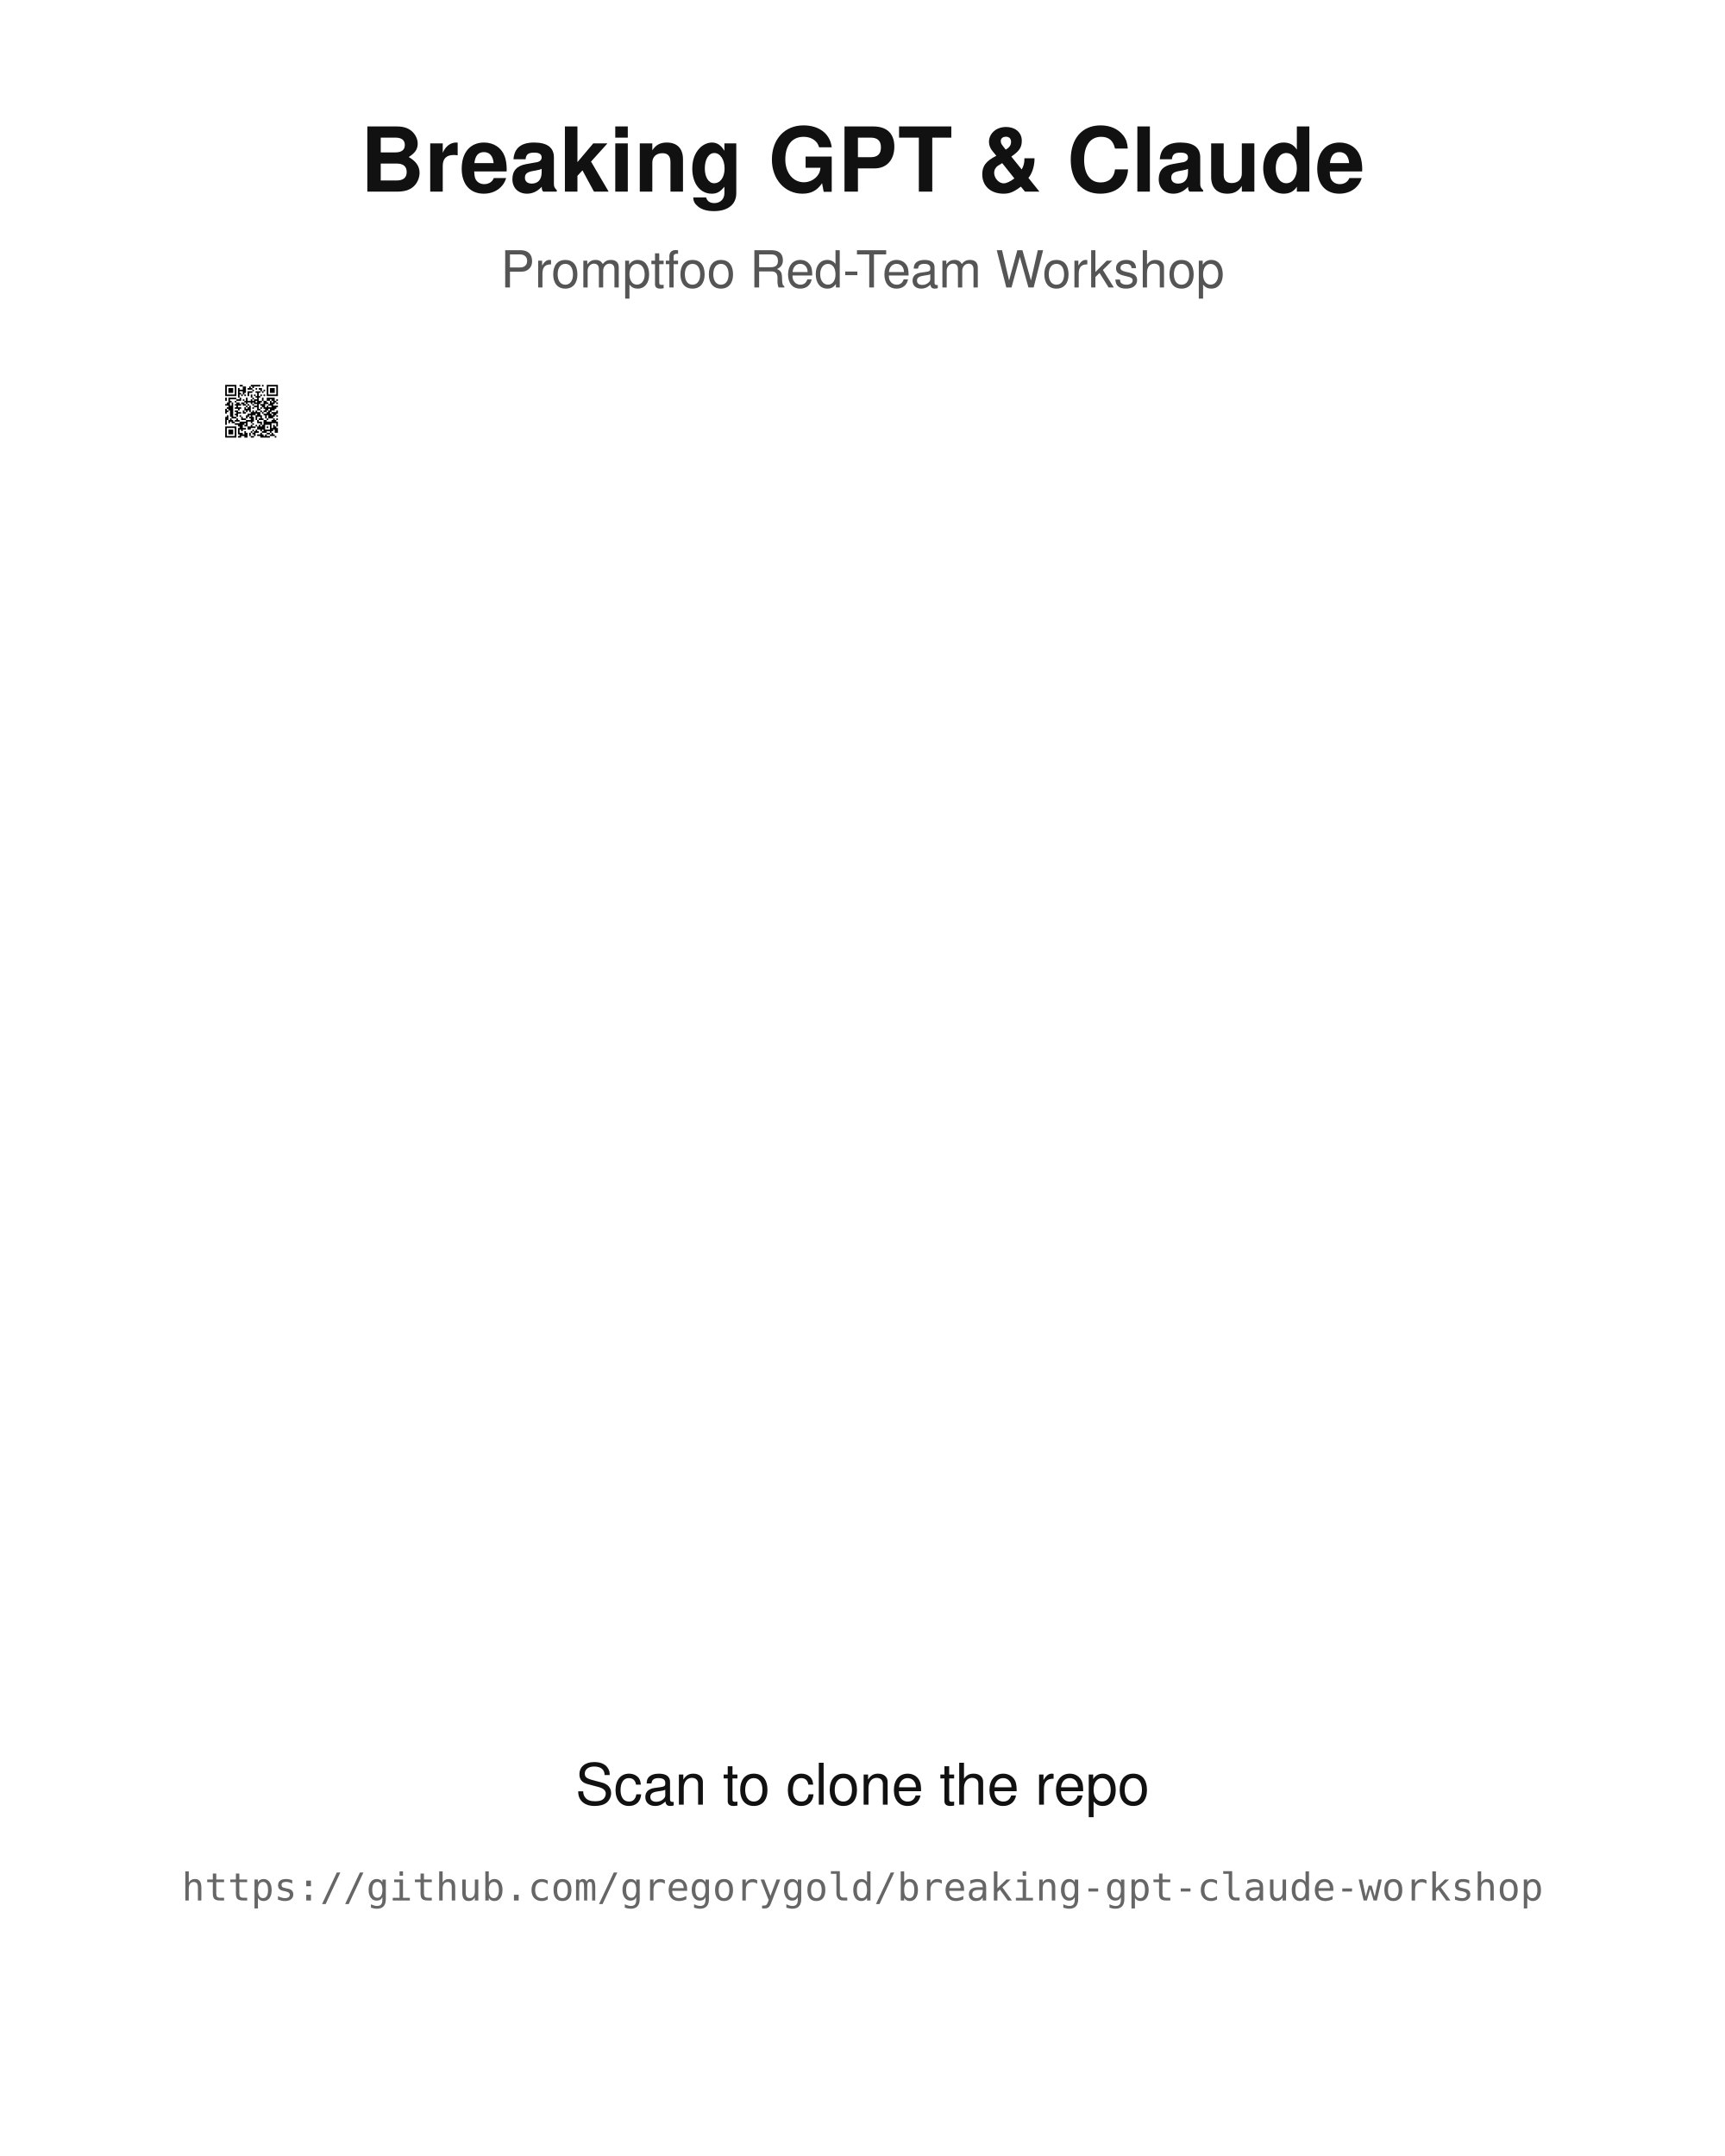
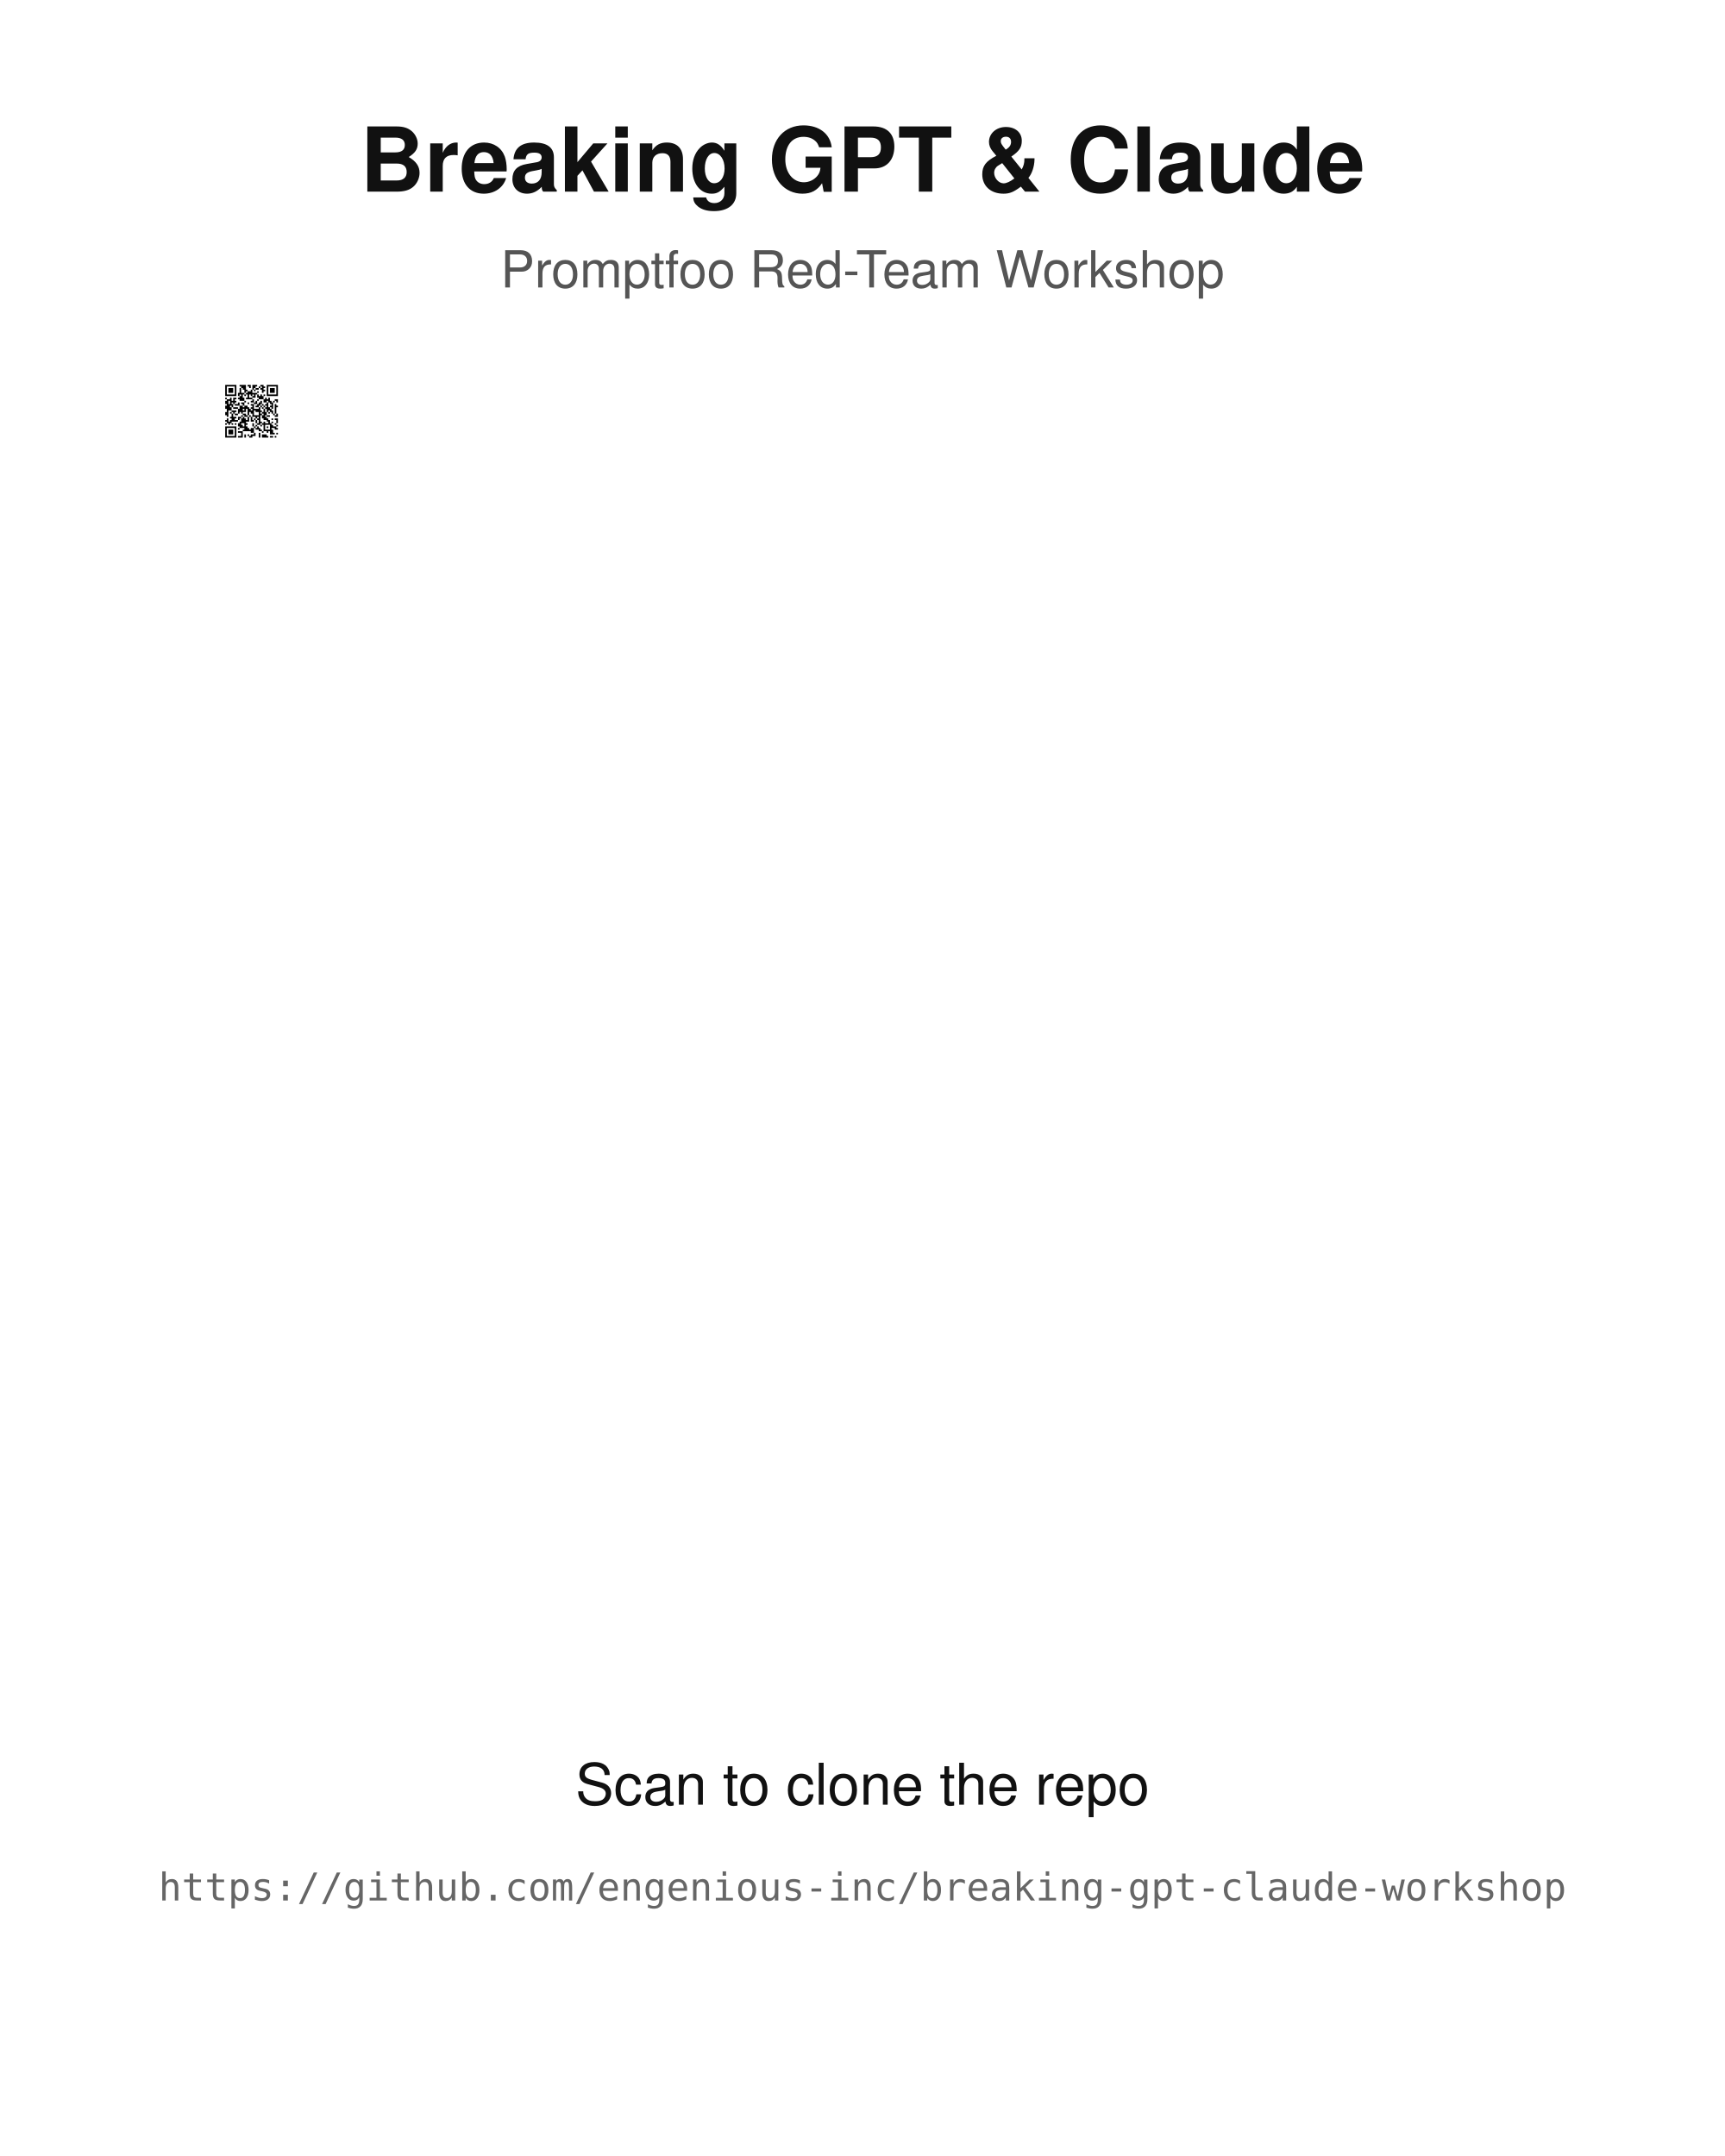
<svg xmlns="http://www.w3.org/2000/svg" width="1080" height="1350" viewBox="0 0 1080 1350">
  <rect width="1080" height="1350" fill="#ffffff" />
  <text x="540" y="120" font-family="Helvetica, Arial, sans-serif" font-size="56" font-weight="bold" text-anchor="middle" fill="#111">Breaking GPT &amp; Claude</text>
  <text x="540" y="180" font-family="Helvetica, Arial, sans-serif" font-size="32" text-anchor="middle" fill="#555">Promptfoo Red-Team Workshop</text>
  <g transform="translate(140, 240) scale(1)">
    <svg width="800" height="800" viewBox="0 0 800 800">
      <path fill="#ffffff" d="M0 0h35v35H0z" />
-       <path stroke="#000000" d="M1 1.5h7m2 0h2m5 0h6m1 0h1m2 0h7M1 2.5h1m5 0h1m4 0h2m2 0h1m1 0h1m8 0h1m5 0h1M1 3.5h1m1 0h3m1 0h1m1 0h1m2 0h2m1 0h3m2 0h1m1 0h2m3 0h1m1 0h3m1 0h1M1 4.5h1m1 0h3m1 0h1m1 0h5m4 0h1m4 0h1m1 0h1m1 0h1m1 0h3m1 0h1M1 5.5h1m1 0h3m1 0h1m1 0h1m2 0h2m1 0h3m2 0h3m1 0h1m2 0h1m1 0h3m1 0h1M1 6.5h1m5 0h1m1 0h2m1 0h1m2 0h1m5 0h1m5 0h1m5 0h1M1 7.5h7m1 0h1m1 0h1m1 0h1m1 0h1m1 0h1m1 0h1m1 0h1m1 0h1m1 0h1m1 0h7M9 8.5h1m7 0h1m2 0h3M1 9.5h1m1 0h5m2 0h1m3 0h1m3 0h1m2 0h1m2 0h1m2 0h5M1 10.5h1m1 0h1m4 0h3m1 0h1m1 0h1m2 0h1m1 0h3m2 0h1m2 0h2m1 0h2m1 0h1M3 11.5h2m2 0h1m5 0h7m1 0h3m1 0h2m2 0h1m1 0h2M2 12.5h2m1 0h1m2 0h2m1 0h2m1 0h1m2 0h1m1 0h4m2 0h3m1 0h3m1 0h1M1 13.5h3m1 0h1m1 0h4m1 0h2m1 0h1m2 0h1m2 0h1m1 0h3m2 0h3M3 14.5h3m2 0h1m5 0h1m1 0h1m2 0h3m2 0h2m1 0h1m2 0h4M2 15.5h4m1 0h4m2 0h1m1 0h2m1 0h1m2 0h1m1 0h1m1 0h8M1 16.5h1m1 0h3m3 0h1m3 0h4m4 0h2m3 0h2m1 0h3M1 17.5h2m1 0h2m1 0h2m3 0h1m1 0h1m1 0h1m1 0h1m1 0h1m2 0h1m1 0h2m1 0h2m3 0h1M1 18.5h1m2 0h2m2 0h3m1 0h2m3 0h6m1 0h1m2 0h2m1 0h4M4 19.5h2m1 0h2m6 0h5m1 0h2m2 0h5m1 0h2M2 20.5h1m1 0h2m2 0h1m1 0h1m3 0h2m1 0h1m2 0h4m2 0h1m1 0h4m1 0h1M1 21.5h2m2 0h3m3 0h1m2 0h1m1 0h3m1 0h1m2 0h1m2 0h1m1 0h3M1 22.5h2m1 0h1m3 0h1m2 0h3m3 0h2m1 0h1m1 0h3m2 0h1m3 0h1m1 0h1M1 23.5h1m1 0h3m1 0h3m4 0h5m2 0h1m3 0h2m3 0h3M1 24.5h1m1 0h1m1 0h2m3 0h5m2 0h1m3 0h3m1 0h9M1 25.5h1m5 0h6m1 0h1m3 0h1m4 0h1m1 0h5m3 0h1M9 26.5h3m1 0h2m2 0h1m2 0h1m1 0h1m1 0h2m3 0h1m1 0h1m1 0h1M1 27.5h7m2 0h2m3 0h5m1 0h5m1 0h1m1 0h1m1 0h2M1 28.5h1m5 0h1m1 0h5m1 0h2m4 0h5m3 0h5M1 29.5h1m1 0h3m1 0h1m1 0h1m1 0h1m6 0h1m1 0h1m2 0h1m1 0h6m1 0h2M1 30.5h1m1 0h3m1 0h1m1 0h1m3 0h1m3 0h1m1 0h3m2 0h3m2 0h1m2 0h2M1 31.5h1m1 0h3m1 0h1m1 0h3m1 0h2m1 0h1m1 0h2m3 0h1m3 0h2m1 0h1M1 32.5h1m5 0h1m2 0h5m1 0h1m2 0h1m1 0h4m1 0h1m2 0h3M1 33.5h7m1 0h2m2 0h2m2 0h2m4 0h6m3 0h1" />
+       <path stroke="#000000" d="M1 1.5h7m2 0h4m1 0h2m1 0h3m2 0h2m2 0h7M1 2.5h1m5 0h1m3 0h3m2 0h1m1 0h2m2 0h1m1 0h2m1 0h1m5 0h1M1 3.5h1m1 0h3m1 0h1m2 0h1m1 0h2m4 0h1m1 0h2m1 0h2m2 0h1m1 0h3m1 0h1M1 4.5h1m1 0h3m1 0h1m2 0h1m2 0h2m2 0h1m1 0h1m4 0h2m1 0h1m1 0h3m1 0h1M1 5.5h1m1 0h3m1 0h1m2 0h1m2 0h1m1 0h3m3 0h1m2 0h1m2 0h1m1 0h3m1 0h1M1 6.5h1m5 0h1m1 0h4m1 0h7m6 0h1m5 0h1M1 7.5h7m1 0h1m1 0h1m1 0h1m1 0h1m1 0h1m1 0h1m1 0h1m1 0h1m1 0h1m1 0h7M10 8.5h2m3 0h1m2 0h2m1 0h4M1 9.5h1m2 0h1m1 0h2m1 0h4m1 0h4m4 0h3m1 0h1m1 0h1M2 10.5h3m1 0h1m3 0h3m5 0h1m2 0h1m3 0h4m3 0h2M1 11.5h2m1 0h4m5 0h1m3 0h2m1 0h1m2 0h1m1 0h2m1 0h2m1 0h1m1 0h1M1 12.5h2m1 0h1m1 0h1m2 0h1m1 0h2m2 0h1m3 0h2m1 0h2m3 0h1m1 0h2M2 13.5h4m1 0h3m2 0h1m4 0h2m2 0h2m1 0h1m1 0h2m2 0h1m1 0h1M1 14.5h3m1 0h1m4 0h2m1 0h2m3 0h1m1 0h2m1 0h1m1 0h1m1 0h1m1 0h2m1 0h2M1 15.5h4m1 0h3m1 0h6m1 0h2m3 0h1m1 0h1m1 0h3m1 0h1m1 0h1M2 16.5h3m4 0h3m1 0h1m1 0h2m1 0h5m2 0h1m1 0h3m2 0h1M2 17.5h1m2 0h3m1 0h5m1 0h4m1 0h4m1 0h1m1 0h1m1 0h2m1 0h1M1 18.5h2m1 0h1m1 0h1m2 0h1m1 0h1m3 0h1m1 0h2m3 0h1m1 0h3m1 0h1m1 0h1m1 0h1M1 19.5h2m2 0h1m1 0h2m3 0h2m1 0h1m2 0h1m3 0h2m1 0h2m4 0h1m1 0h1M2 20.5h1m2 0h1m5 0h1m1 0h2m1 0h1m1 0h5m1 0h2m1 0h2m3 0h2M4 21.5h4m1 0h2m1 0h1m2 0h1m1 0h1m2 0h1m1 0h1m1 0h3M2 22.5h1m2 0h2m2 0h1m1 0h3m1 0h1m1 0h1m1 0h1m1 0h2m2 0h3m2 0h1m1 0h2M1 23.5h2m1 0h5m2 0h5m1 0h2m1 0h1m1 0h1m4 0h2m4 0h1M2 24.5h3m5 0h4m6 0h1m1 0h2m1 0h1m2 0h1m1 0h1m2 0h1M1 25.5h1m1 0h1m1 0h1m1 0h1m1 0h2m2 0h2m3 0h1m2 0h2m1 0h6m2 0h1M9 26.5h3m1 0h1m4 0h1m1 0h1m2 0h1m1 0h1m3 0h2m2 0h1M1 27.5h7m2 0h5m4 0h1m1 0h1m3 0h1m1 0h1m1 0h4M1 28.5h1m5 0h1m1 0h1m3 0h3m1 0h2m1 0h3m2 0h1m3 0h1m2 0h2M1 29.5h1m1 0h3m1 0h1m4 0h7m3 0h2m1 0h6M1 30.5h1m1 0h3m1 0h1m1 0h3m5 0h2m5 0h1m2 0h1m1 0h2M1 31.5h1m1 0h3m1 0h1m3 0h1m7 0h1m2 0h1m6 0h3m1 0h1M1 32.5h1m5 0h1m3 0h1m1 0h1m1 0h1m1 0h3m2 0h1m1 0h3M1 33.5h7m1 0h3m1 0h1m2 0h2m4 0h1m1 0h4m1 0h2m1 0h1" />
    </svg>
  </g>
  <text x="540" y="1130" font-family="Helvetica, Arial, sans-serif" font-size="36" text-anchor="middle" fill="#111">Scan to clone the repo</text>
-   <text x="540" y="1190" font-family="Menlo, Consolas, monospace" font-size="24" text-anchor="middle" fill="#666">https://github.com/gregorygold/breaking-gpt-claude-workshop</text>
+   <text x="540" y="1190" font-family="Menlo, Consolas, monospace" font-size="24" text-anchor="middle" fill="#666">https://github.com/engenious-inc/breaking-gpt-claude-workshop</text>
</svg>
